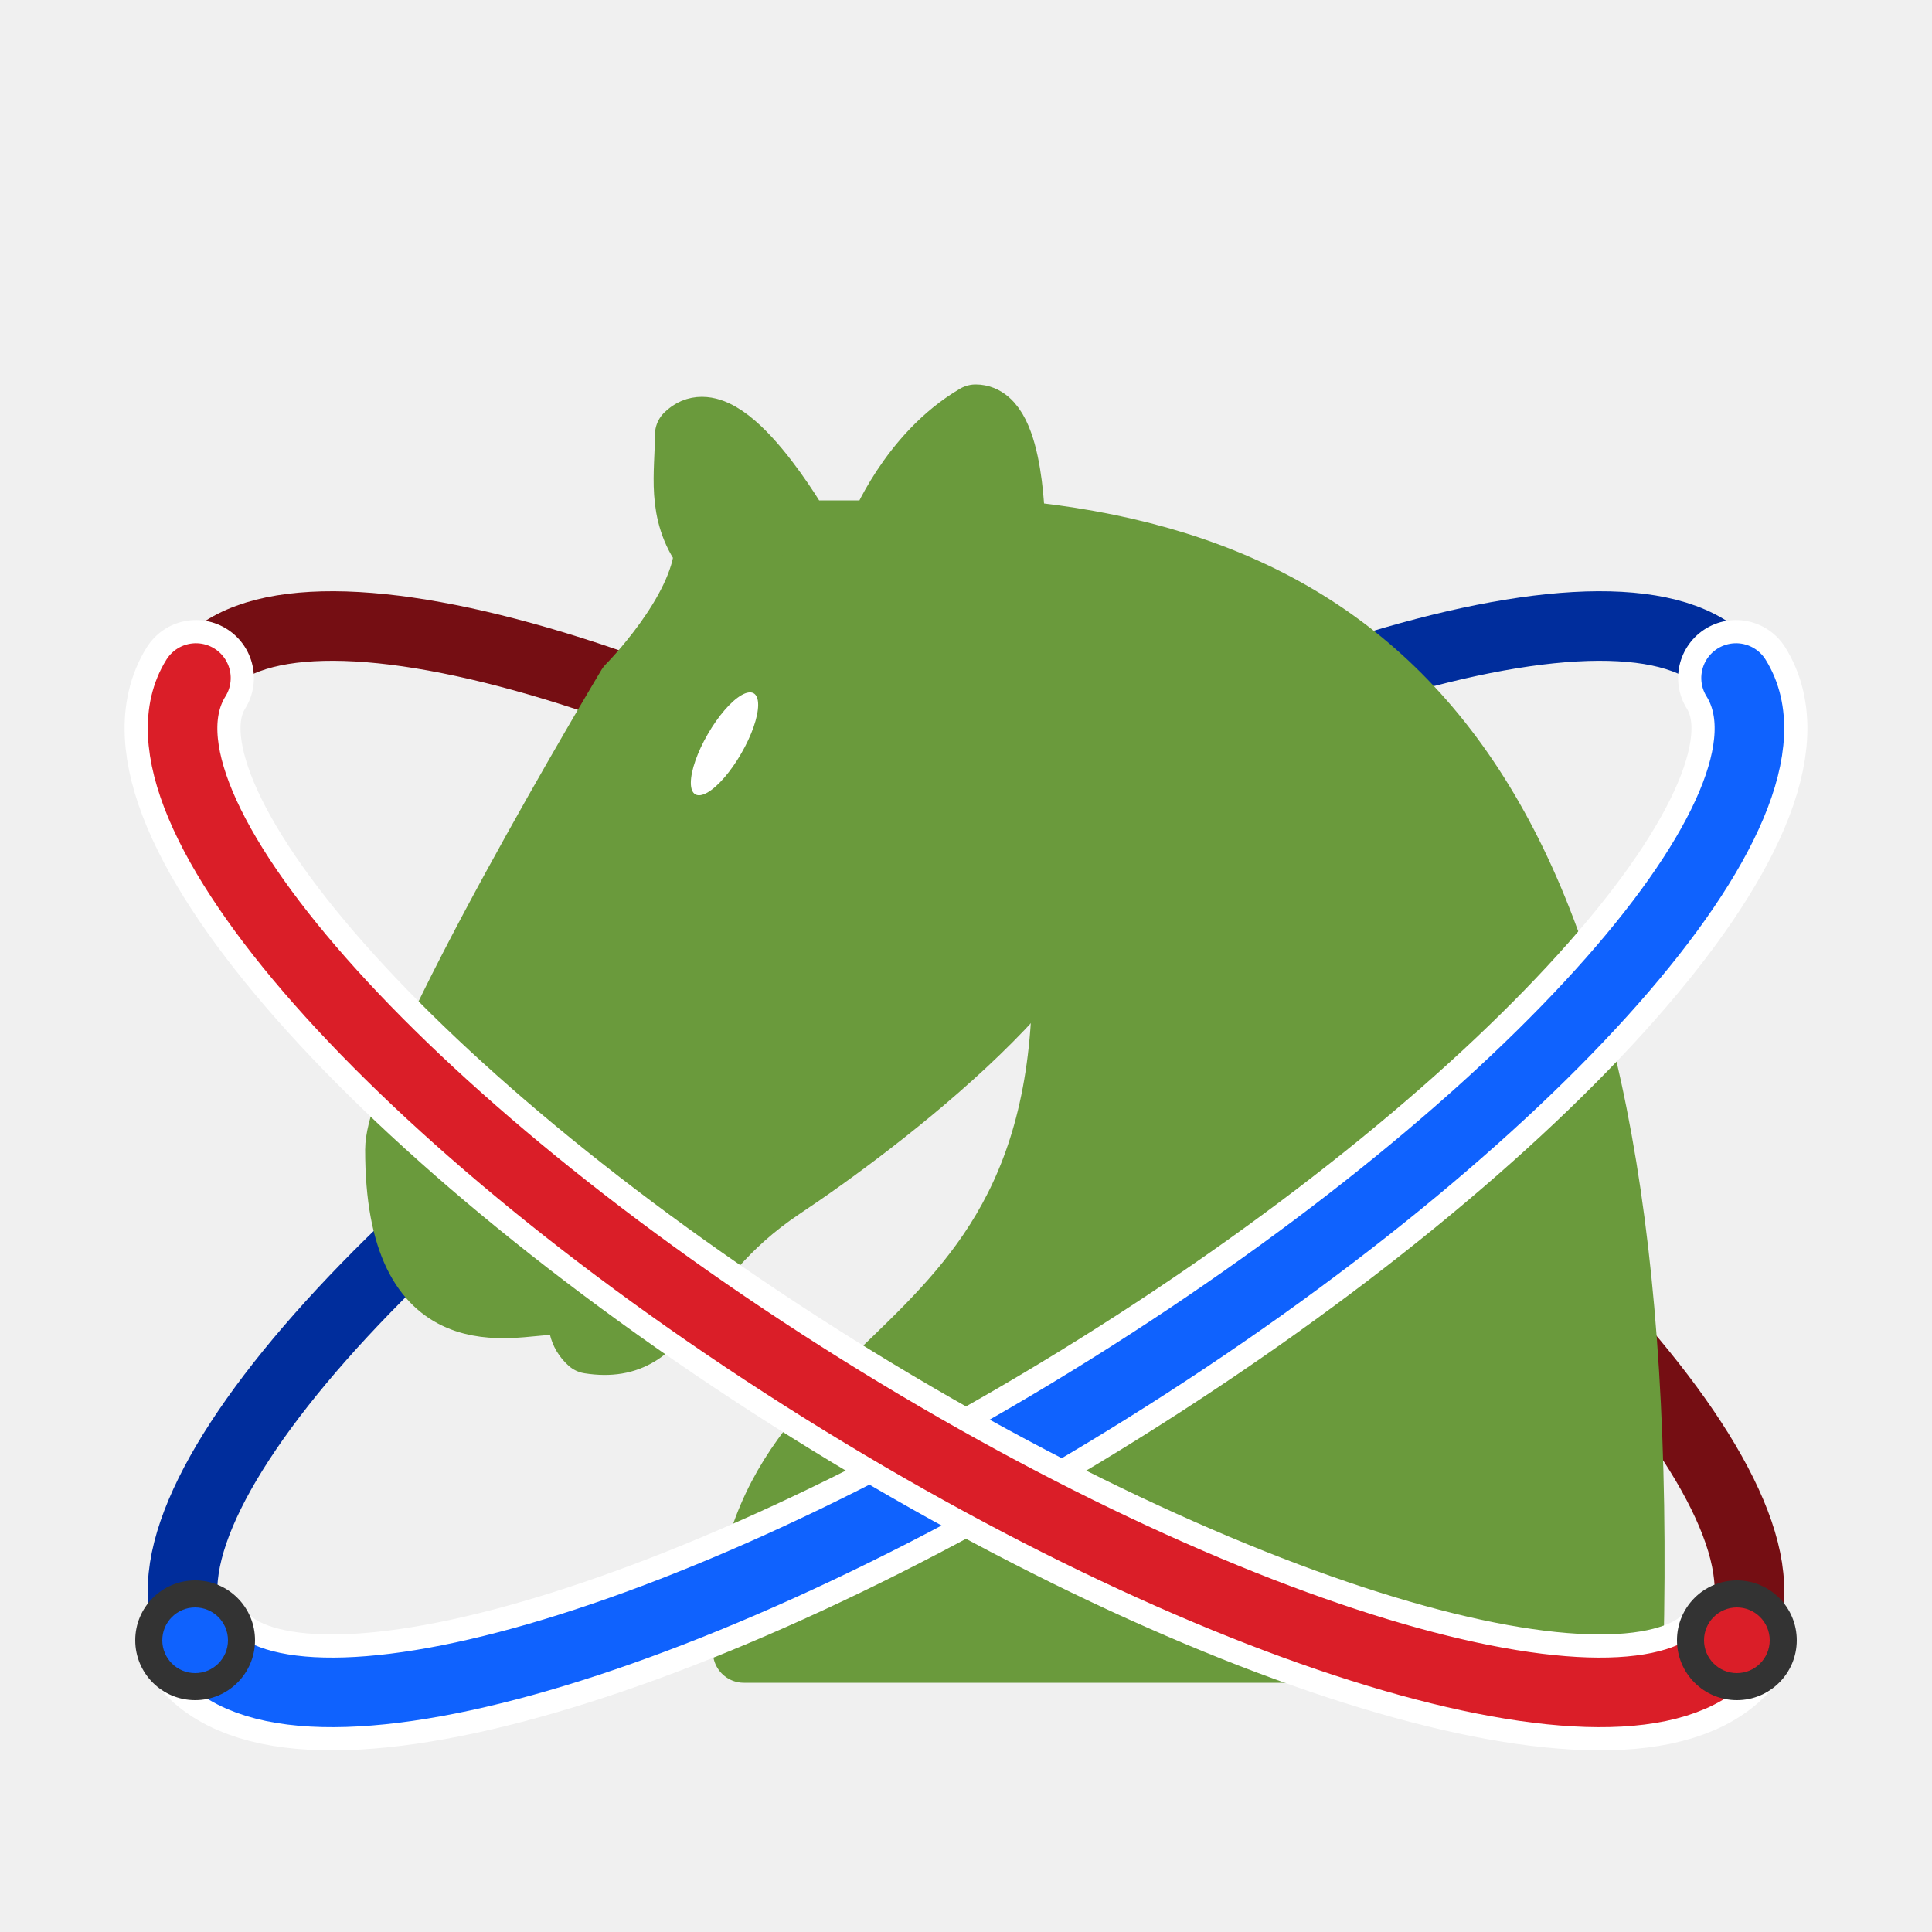
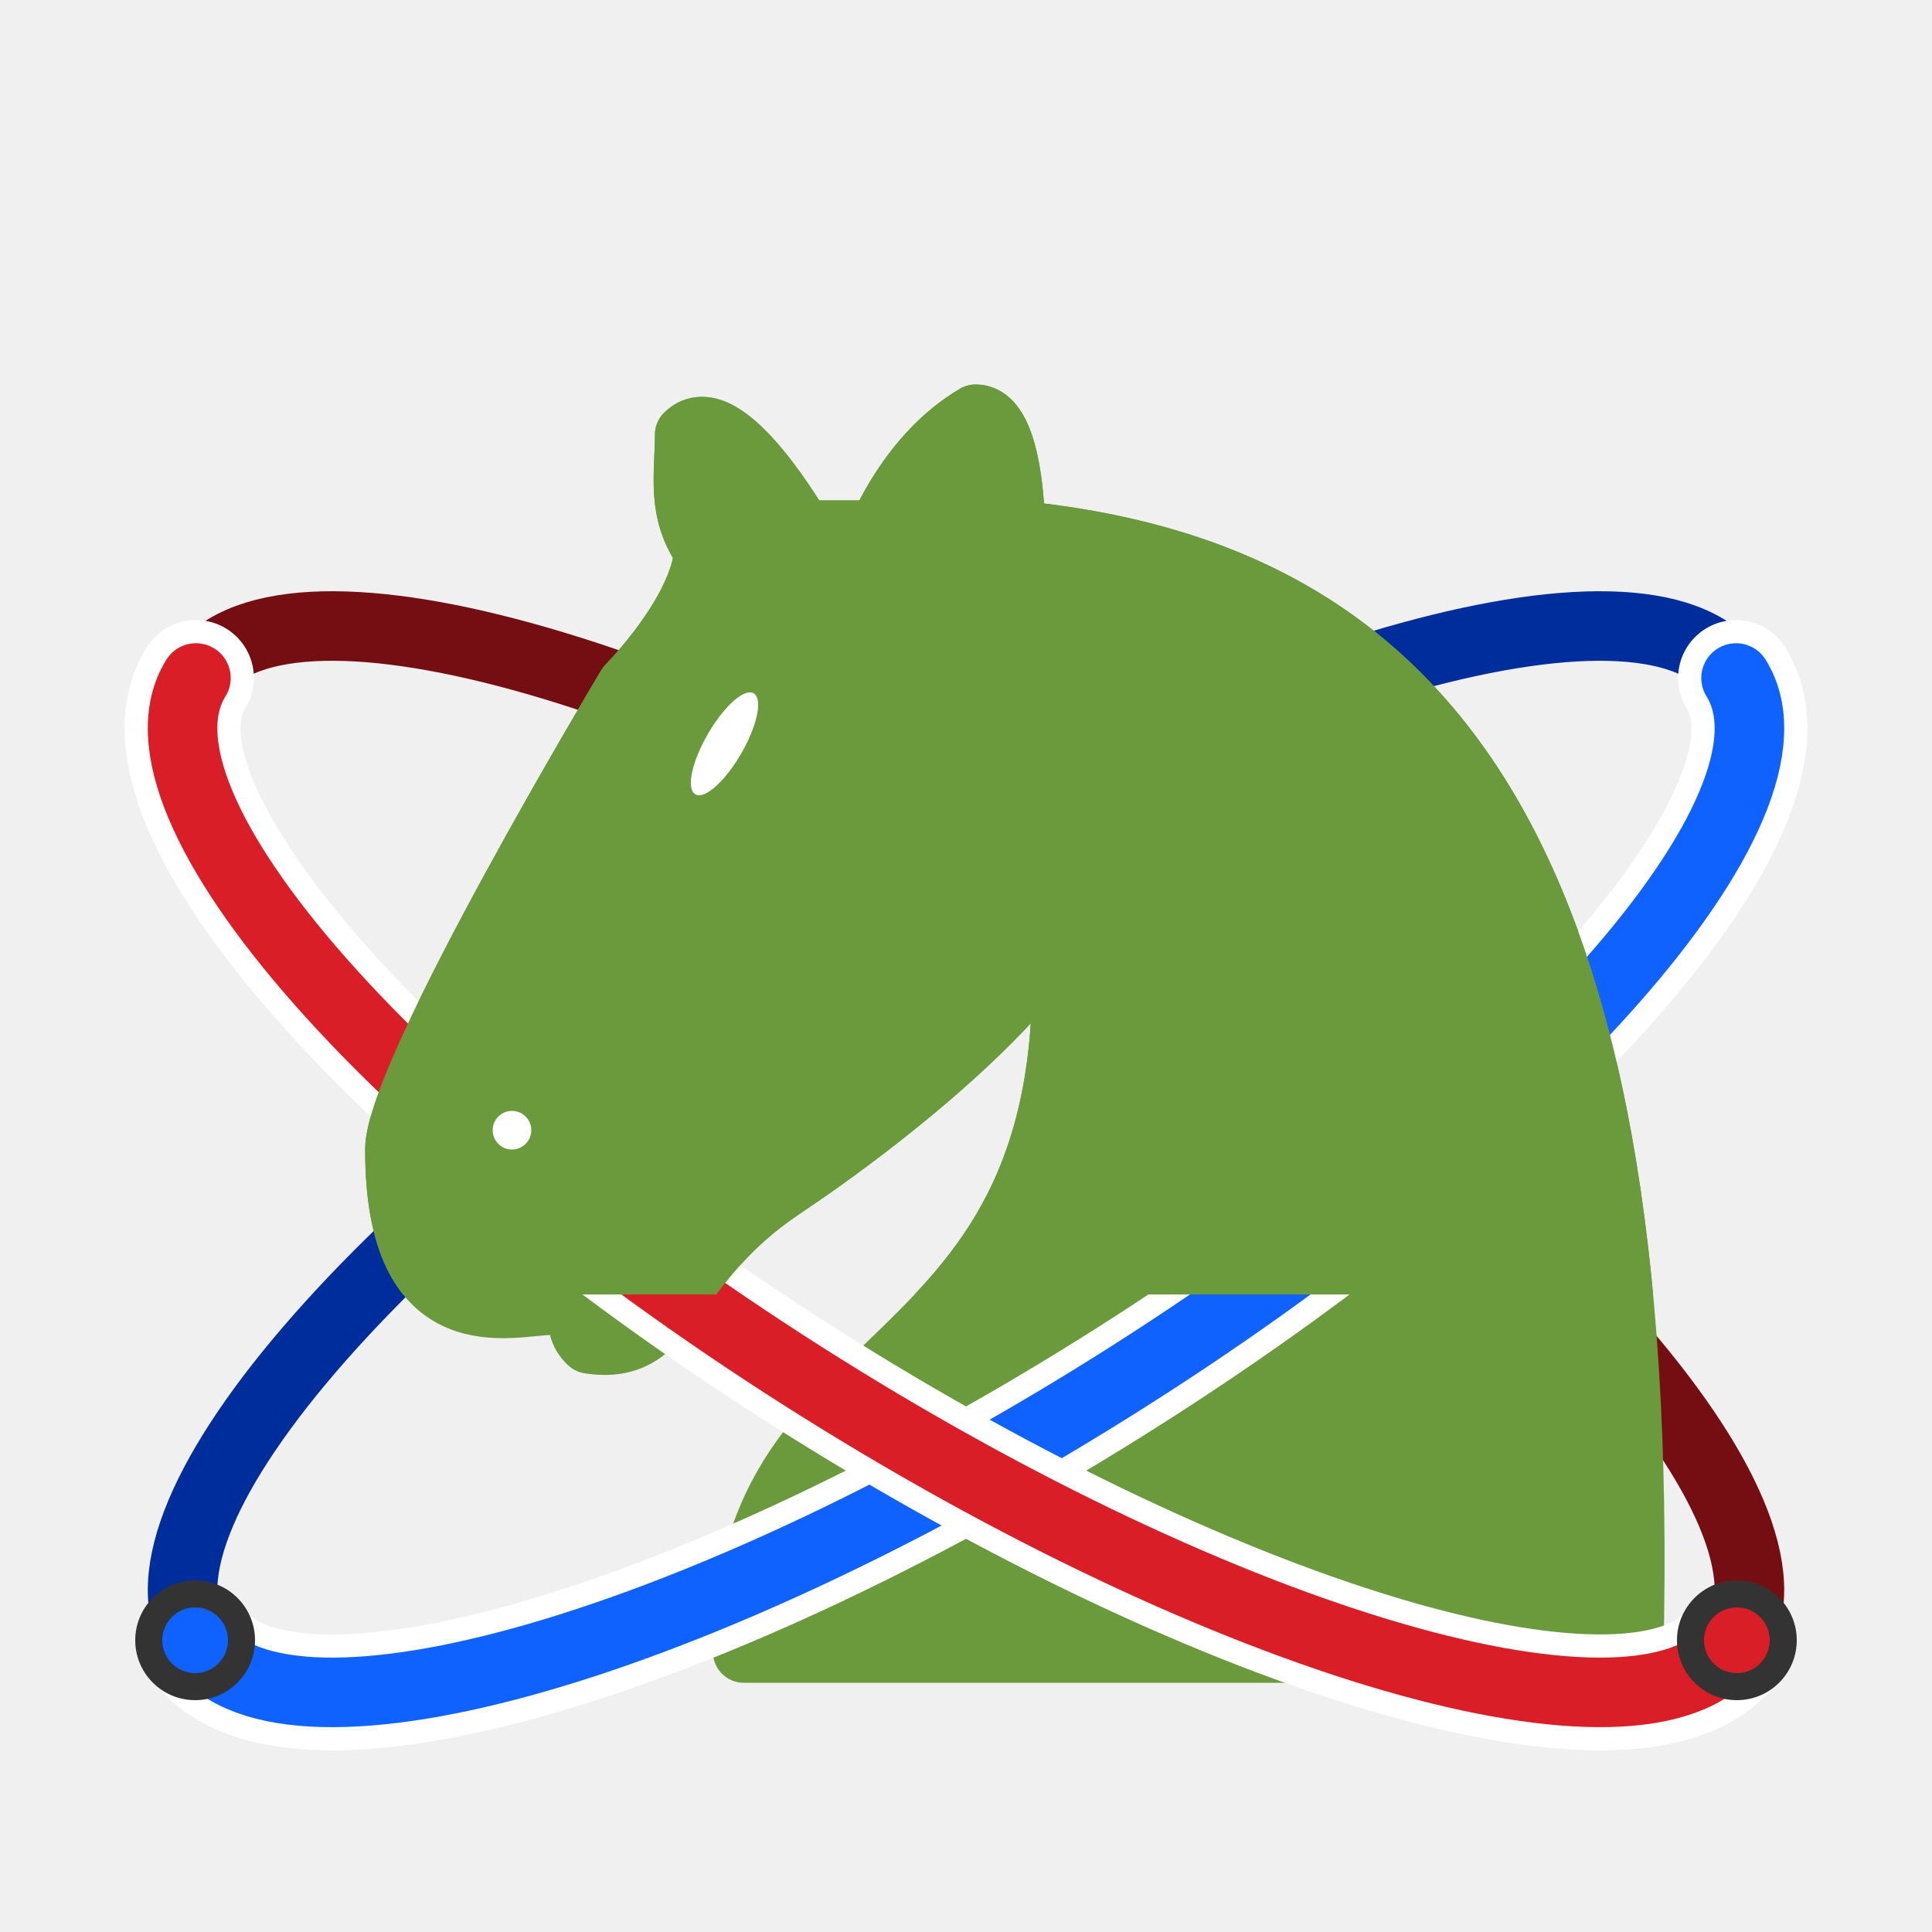
<svg xmlns="http://www.w3.org/2000/svg" viewBox="0 0 100 100">
+   <clipPath id="qc-head">
+     <rect x="0" y="0" width="100" height="67" />
+   </clipPath>
  <path d="M-47 0 A47 14 0 0 1 47 0" fill="none" stroke="#002d9c" stroke-width="3.6" stroke-linecap="round" transform="translate(50 60) rotate(-32)" />
  <path d="M-47 0 A47 14 0 0 1 47 0" fill="none" stroke="#750e13" stroke-width="3.6" stroke-linecap="round" transform="translate(50 60) rotate(32)" />
  <g transform="translate(8.50 7.50) scale(2.0)" fill="#6a9a3c" stroke="#6a9a3c" stroke-width="1.6" stroke-linejoin="round" stroke-linecap="round">
    <path d="M22 10c10.5 1 16.5 8 16 29H15c0-9 10-6.5 8-21" />
    <path d="M24 18c.38 2.91-5.55 7.37-8 9-3 2-2.82 4.34-5 4-1.042-.94 1.41-3.04 0-3-1 0 .19 1.23-1 2-1 0-4.003 1-4-4 0-2 6-12 6-12s1.89-1.9 2-3.5c-.73-.994-.5-2-.5-3 1-1 3 2.5 3 2.5h2s.78-1.992 2.5-3c1 0 1 3 1 3" />
  </g>
  <g transform="translate(8.50 7.50) scale(2.0)" fill="#ffffff">
    <path d="M9.5 25.5a.5.5 0 1 1-1 0 .5.5 0 1 1 1 0m5.433-9.75a.5 1.5 30 1 1-.866-.5.5 1.5 30 1 1 .866.5" />
  </g>
  <path d="M-47 0 A47 14 0 0 0 47 0" fill="none" stroke="#ffffff" stroke-width="6.0" stroke-linecap="round" transform="translate(50 60) rotate(-32)" />
  <path d="M-47 0 A47 14 0 0 0 47 0" fill="none" stroke="#0f62fe" stroke-width="3.6" stroke-linecap="round" transform="translate(50 60) rotate(-32)" />
  <path d="M-47 0 A47 14 0 0 0 47 0" fill="none" stroke="#ffffff" stroke-width="6.0" stroke-linecap="round" transform="translate(50 60) rotate(32)" />
  <path d="M-47 0 A47 14 0 0 0 47 0" fill="none" stroke="#da1e28" stroke-width="3.6" stroke-linecap="round" transform="translate(50 60) rotate(32)" />
+   <g clip-path="url(#qc-head)">
+     <g transform="translate(8.50 7.50) scale(2.0)" fill="#6a9a3c" stroke="#6a9a3c" stroke-width="1.6" stroke-linejoin="round" stroke-linecap="round">
+       <path d="M22 10c10.5 1 16.5 8 16 29H15c0-9 10-6.5 8-21" />
+       <path d="M24 18c.38 2.91-5.55 7.37-8 9-3 2-2.82 4.34-5 4-1.042-.94 1.41-3.04 0-3-1 0 .19 1.23-1 2-1 0-4.003 1-4-4 0-2 6-12 6-12s1.89-1.9 2-3.5c-.73-.994-.5-2-.5-3 1-1 3 2.5 3 2.5h2s.78-1.992 2.5-3c1 0 1 3 1 3" />
+     </g>
+     <g transform="translate(8.50 7.50) scale(2.0)" fill="#ffffff">
+       <path d="M9.5 25.5a.5.5 0 1 1-1 0 .5.5 0 1 1 1 0m5.433-9.75a.5 1.5 30 1 1-.866-.5.5 1.5 30 1 1 .866.5" />
+     </g>
+   </g>
  <circle cx="10.1" cy="84.9" r="3.1" fill="#333" />
  <circle cx="10.1" cy="84.9" r="1.7" fill="#0f62fe" />
  <circle cx="89.9" cy="84.9" r="3.1" fill="#333" />
  <circle cx="89.9" cy="84.9" r="1.7" fill="#da1e28" />
</svg>
